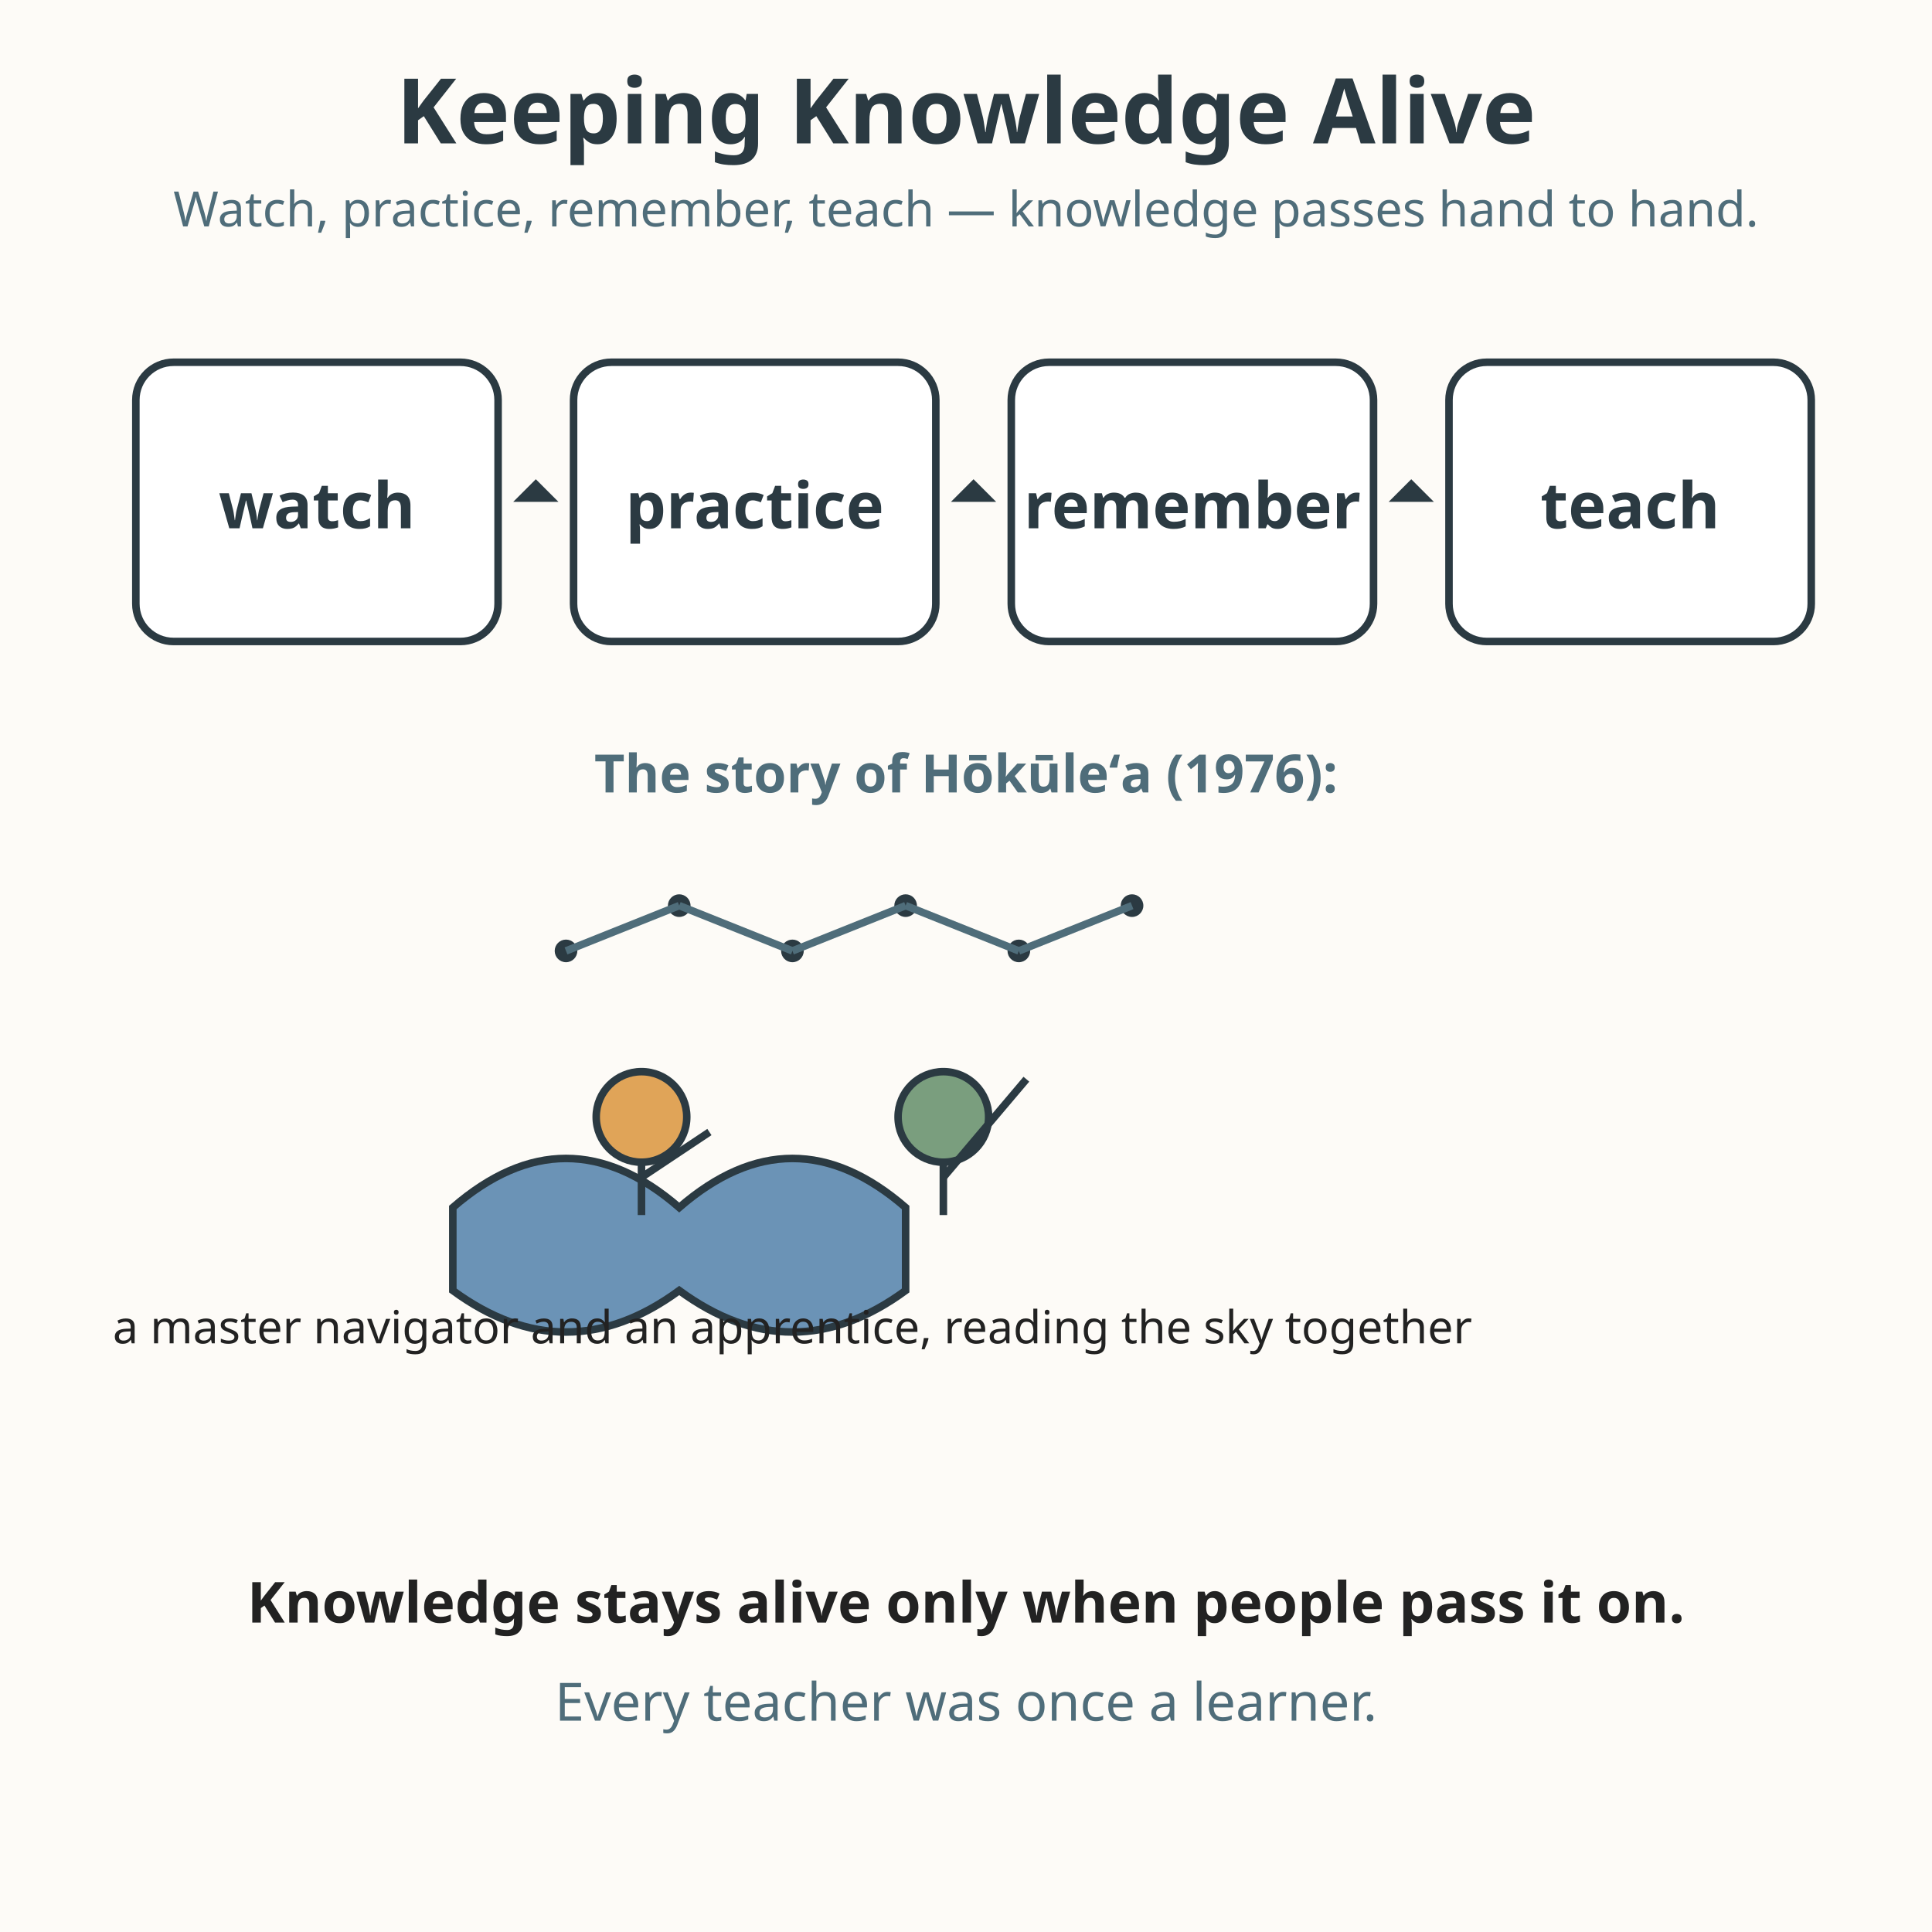
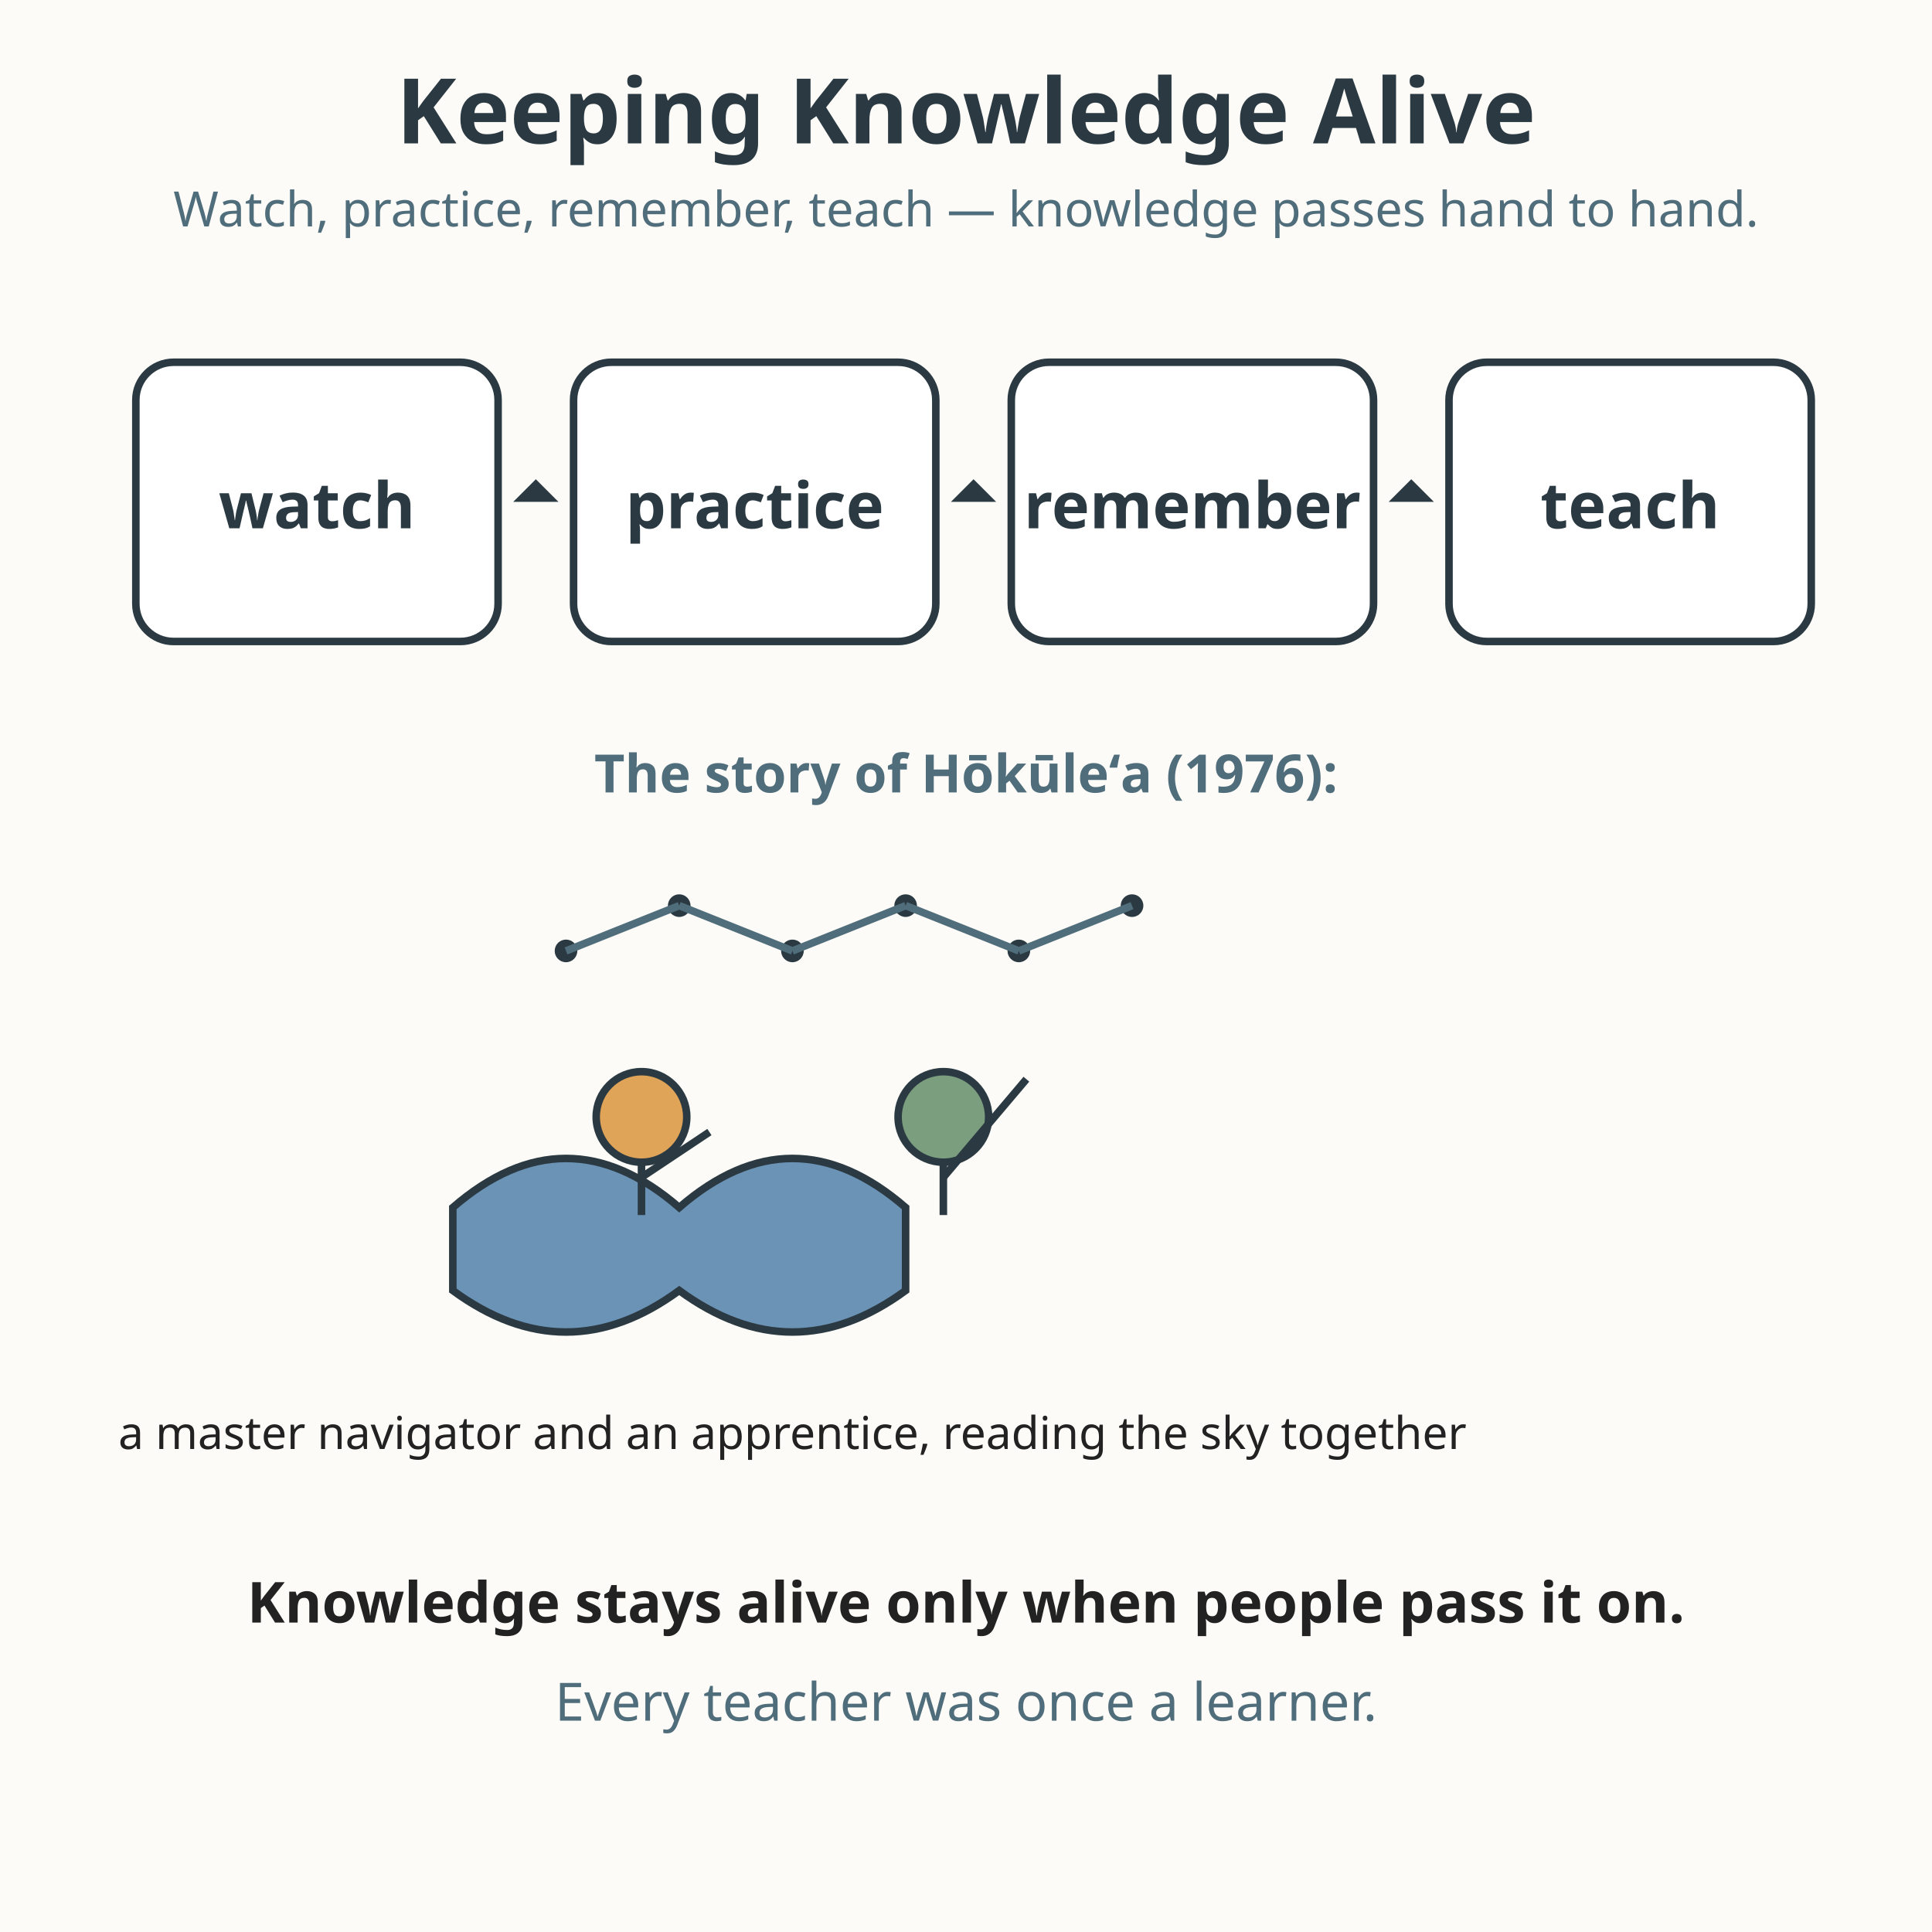
<svg xmlns="http://www.w3.org/2000/svg" viewBox="0 0 512 512" role="img" aria-labelledby="title-L-04-009-05-keeping-knowledge-alive desc-L-04-009-05-keeping-knowledge-alive">
  <rect width="512" height="512" fill="#fdfbf7" />
  <text x="256" y="38" text-anchor="middle" font-family="sans-serif" font-size="24" font-weight="bold" fill="#2b3a42">Keeping Knowledge Alive</text>
  <text x="256" y="60" text-anchor="middle" font-family="sans-serif" font-size="12.9" fill="#4f6d7a">Watch, practice, remember, teach — knowledge passes hand to hand.</text>
  <rect x="36" y="96" width="96" height="74" rx="10" fill="#ffffff" stroke="#2b3a42" stroke-width="2" />
  <text x="84" y="140" text-anchor="middle" font-family="sans-serif" font-size="17" font-weight="bold" fill="#2b3a42">watch</text>
  <rect x="152" y="96" width="96" height="74" rx="10" fill="#ffffff" stroke="#2b3a42" stroke-width="2" />
  <text x="200" y="140" text-anchor="middle" font-family="sans-serif" font-size="17" font-weight="bold" fill="#2b3a42">practice</text>
  <rect x="268" y="96" width="96" height="74" rx="10" fill="#ffffff" stroke="#2b3a42" stroke-width="2" />
  <text x="316" y="140" text-anchor="middle" font-family="sans-serif" font-size="17" font-weight="bold" fill="#2b3a42">remember</text>
  <rect x="384" y="96" width="96" height="74" rx="10" fill="#ffffff" stroke="#2b3a42" stroke-width="2" />
  <text x="432" y="140" text-anchor="middle" font-family="sans-serif" font-size="17" font-weight="bold" fill="#2b3a42">teach</text>
  <polygon points="136,133 148,133 142,127" fill="#2b3a42" />
  <polygon points="252,133 264,133 258,127" fill="#2b3a42" />
  <polygon points="368,133 380,133 374,127" fill="#2b3a42" />
  <text x="256" y="210" text-anchor="middle" font-family="sans-serif" font-size="14" font-weight="bold" fill="#4f6d7a">The story of Hōkūleʻa (1976):</text>
  <circle cx="150" cy="252" r="3" fill="#2b3a42" />
  <circle cx="180" cy="240" r="3" fill="#2b3a42" />
  <circle cx="210" cy="252" r="3" fill="#2b3a42" />
  <circle cx="240" cy="240" r="3" fill="#2b3a42" />
  <circle cx="270" cy="252" r="3" fill="#2b3a42" />
  <circle cx="300" cy="240" r="3" fill="#2b3a42" />
  <line x1="150" y1="252" x2="180" y2="240" stroke="#4f6d7a" stroke-width="2" />
  <line x1="180" y1="240" x2="210" y2="252" stroke="#4f6d7a" stroke-width="2" />
  <line x1="210" y1="252" x2="240" y2="240" stroke="#4f6d7a" stroke-width="2" />
  <line x1="240" y1="240" x2="270" y2="252" stroke="#4f6d7a" stroke-width="2" />
  <line x1="270" y1="252" x2="300" y2="240" stroke="#4f6d7a" stroke-width="2" />
  <path d="M120 320 q30 -26 60 0 q30 -26 60 0 l0 22 q-30 22 -60 0 q-30 22 -60 0 Z" fill="#6b93b6" stroke="#2b3a42" stroke-width="2" />
  <circle cx="170" cy="296" r="12" fill="#e0a458" stroke="#2b3a42" stroke-width="2" />
  <line x1="170" y1="308" x2="170" y2="322" stroke="#2b3a42" stroke-width="2" />
  <line x1="170" y1="312" x2="188" y2="300" stroke="#2b3a42" stroke-width="2" />
  <circle cx="250" cy="296" r="12" fill="#7a9e7e" stroke="#2b3a42" stroke-width="2" />
  <line x1="250" y1="308" x2="250" y2="322" stroke="#2b3a42" stroke-width="2" />
  <line x1="250" y1="312" x2="272" y2="286" stroke="#2b3a42" stroke-width="2" />
-   <text x="210" y="356" text-anchor="middle" font-family="sans-serif" font-size="12.1" fill="#222222">a master navigator and an apprentice, reading the sky together</text>
+   <text x="210" y="384" text-anchor="middle" font-family="sans-serif" font-size="12" fill="#222222">a master navigator and an apprentice, reading the sky together</text>
  <text x="256" y="430" text-anchor="middle" font-family="sans-serif" font-size="15" font-weight="bold" fill="#222222">Knowledge stays alive only when people pass it on.</text>
  <text x="256" y="456" text-anchor="middle" font-family="sans-serif" font-size="14" fill="#4f6d7a">Every teacher was once a learner.</text>
</svg>
